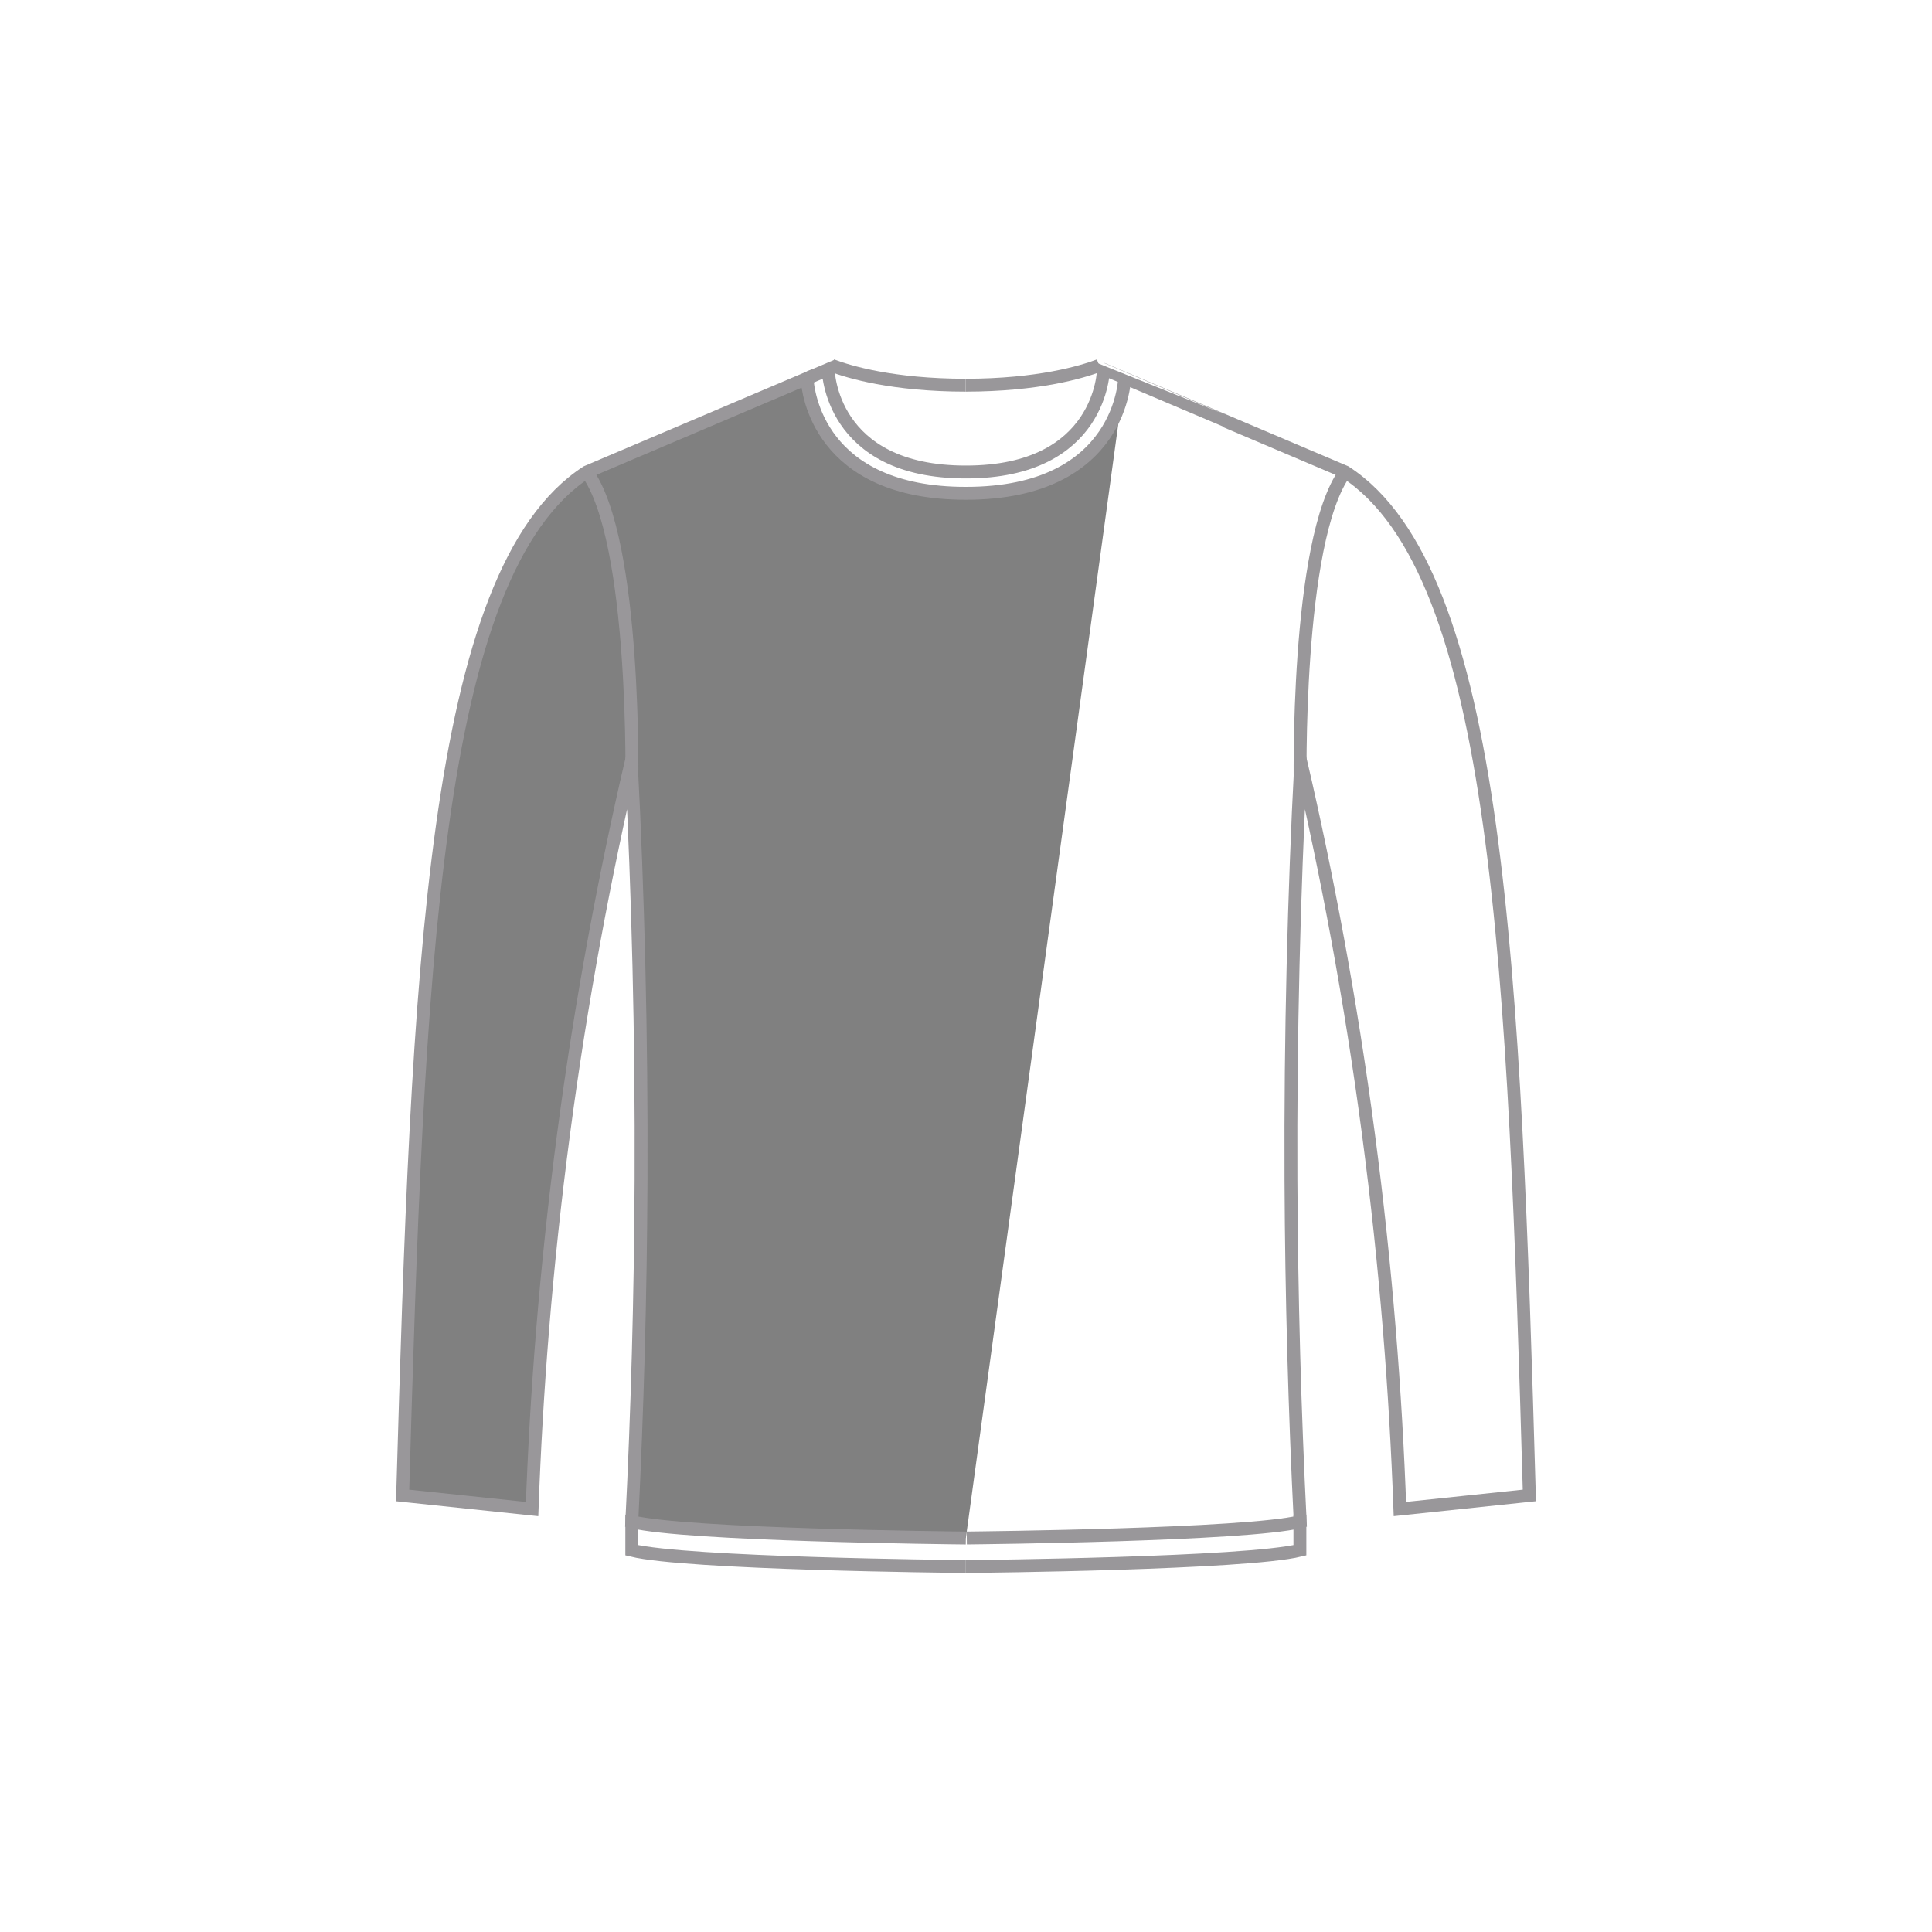
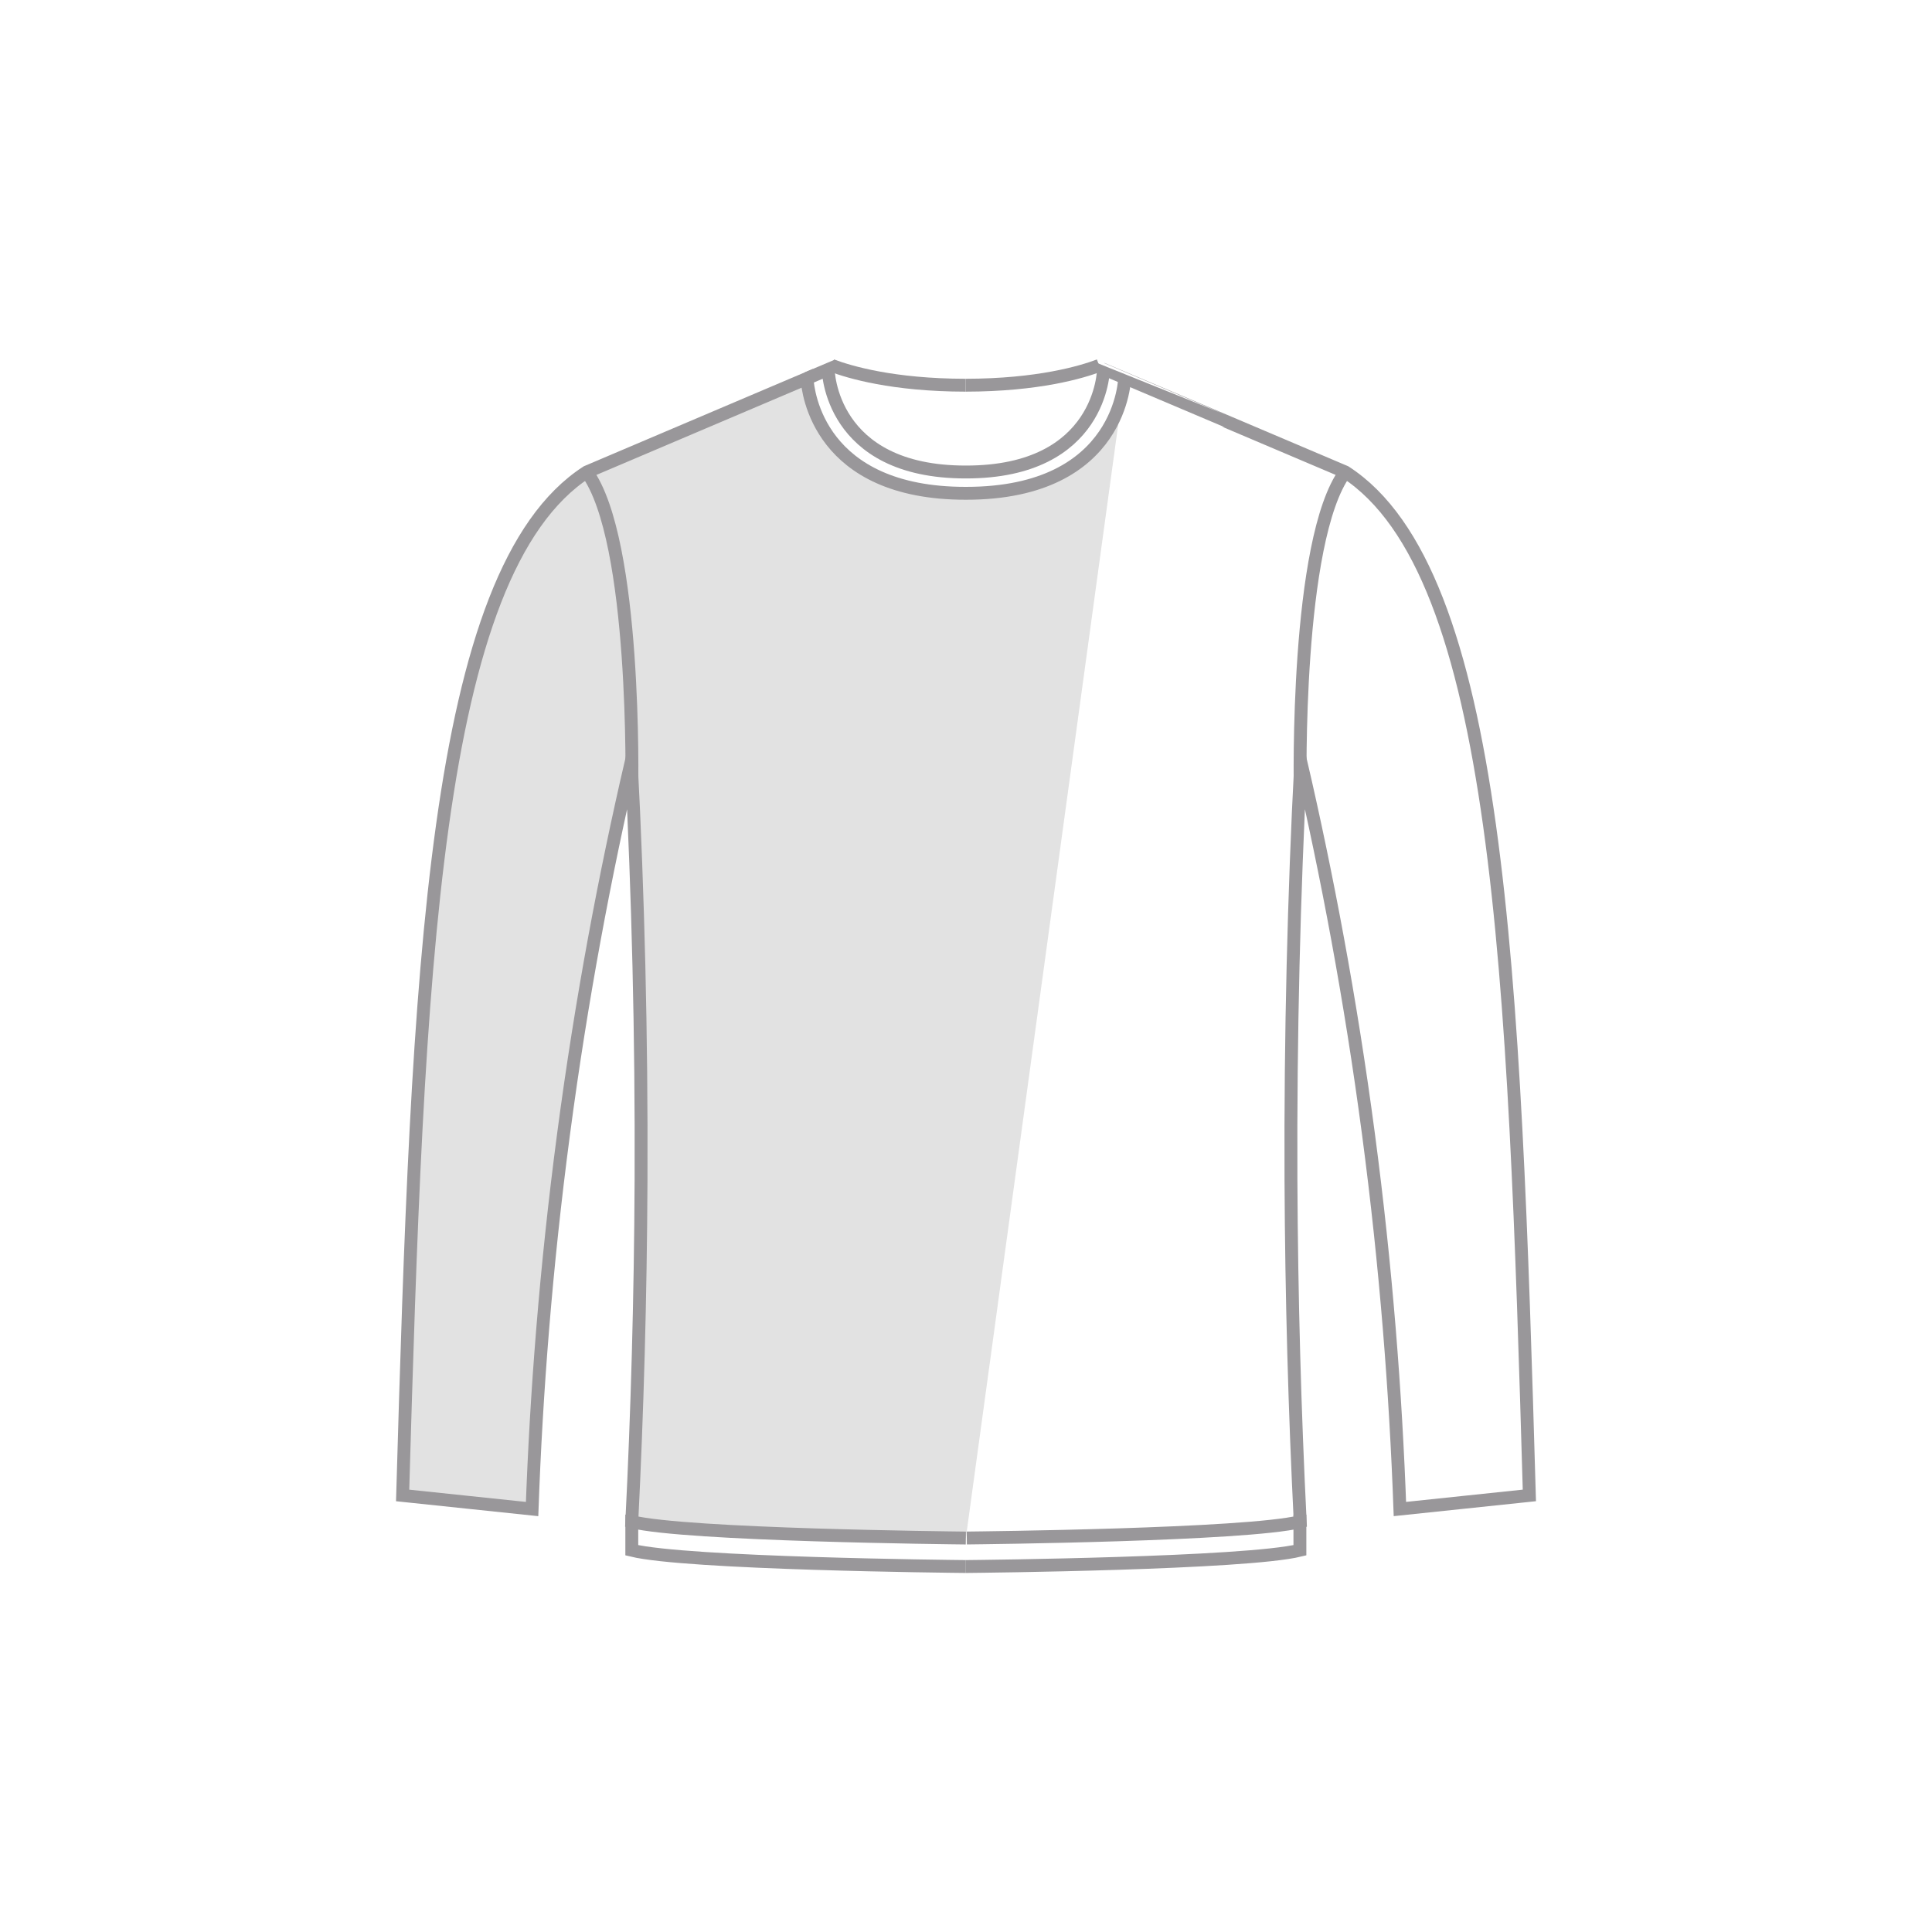
<svg xmlns="http://www.w3.org/2000/svg" version="1.1" x="0px" y="0px" viewBox="0 0 75 75" enable-background="new 0 0 75 75" xml:space="preserve">
  <g id="Titles" display="none">
    <text transform="matrix(1 0 0 1 18.2144 0.7451)" display="inline">
      <tspan x="0" y="0" fill="#9B9694" font-family="'CircularAirPro-Bold'" font-size="4.4">OC Long </tspan>
      <tspan x="19.316" y="0" fill="#9B9694" font-family="'CircularAirPro-Bold'" font-size="4.4">S</tspan>
      <tspan x="21.956" y="0" fill="#9B9694" font-family="'CircularAirPro-Bold'" font-size="4.4">le</tspan>
      <tspan x="25.599" y="0" fill="#9B9694" font-family="'CircularAirPro-Bold'" font-size="4.4">e</tspan>
      <tspan x="27.992" y="0" fill="#9B9694" font-family="'CircularAirPro-Bold'" font-size="4.4">v</tspan>
      <tspan x="30.324" y="0" fill="#9B9694" font-family="'CircularAirPro-Bold'" font-size="4.4">e</tspan>
    </text>
  </g>
  <g id="OC_Womens">
    <g>
-       <path fill="grey" stroke="#99979A" stroke-width="0.5" stroke-miterlimit="10" d="M43.662,14.633c0,0-0.057,4.523-6.17,4.517    c-5.705,0.004-6.132-3.937-6.164-4.46c-1.863,0.793-8.55,3.634-8.55,3.634c-5.992,3.878-6.561,19.449-7.148,39.729l5.026,0.528    c0.16-4.463,0.531-9.345,1.223-14.572c0.695-5.25,1.613-10.081,2.626-14.447c0.263,5.163,0.404,10.586,0.38,16.248    c-0.02,4.586-0.147,9.011-0.359,13.263c2.127,0.521,12.397,0.626,12.968,0.633" />
+       <path fill="#E2E2E2" stroke="#99979A" stroke-width="0.5" stroke-miterlimit="10" d="M43.662,14.633c0,0-0.057,4.523-6.17,4.517    c-5.705,0.004-6.132-3.937-6.164-4.46c-1.863,0.793-8.55,3.634-8.55,3.634c-5.992,3.878-6.561,19.449-7.148,39.729l5.026,0.528    c0.16-4.463,0.531-9.345,1.223-14.572c0.695-5.25,1.613-10.081,2.626-14.447c0.263,5.163,0.404,10.586,0.38,16.248    c-0.02,4.586-0.147,9.011-0.359,13.263c2.127,0.521,12.397,0.626,12.968,0.633" />
      <path fill="none" stroke="#99979A" stroke-width="0.5" stroke-miterlimit="10" d="M37.494,60.812L37.494,60.812h0.012h0.012    c0.547-0.005,10.816-0.11,12.944-0.631v-1.383" />
      <path fill="none" stroke="#99979A" stroke-width="0.5" stroke-miterlimit="10" d="M37.494,60.812L37.494,60.812h-0.013H37.47    c-0.547-0.005-10.817-0.11-12.944-0.631v-1.383" />
      <path fill="none" stroke="#99979A" stroke-width="0.5" stroke-miterlimit="10" d="M24.526,30.593c0,0,0.194-9.621-1.748-12.27" />
      <path fill="none" stroke="#99979A" stroke-width="0.5" stroke-miterlimit="10" d="M50.474,30.593c0,0-0.194-9.621,1.749-12.27" />
      <path fill="none" stroke="#99979A" stroke-width="0.5" stroke-miterlimit="10" d="M31.328,14.69l0.823-0.349    c0,0,0.049,3.988,5.341,3.982c5.296,0.008,5.345-3.982,5.345-3.982c0.012,0,9.386,3.982,9.386,3.982    c5.991,3.879,6.561,19.449,7.147,39.729l-5.026,0.528c-0.161-4.462-0.531-9.346-1.223-14.572    c-0.695-5.25-1.613-10.081-2.626-14.447c-0.264,5.163-0.404,10.586-0.38,16.248c0.021,4.586,0.148,9.011,0.359,13.263    c-2.127,0.521-12.397,0.626-12.944,0.633" />
      <path fill="none" stroke="#99979A" stroke-width="0.5" stroke-miterlimit="10" d="M42.67,14.188    c-0.67,0.254-2.364,0.763-5.188,0.766" />
      <path fill="none" stroke="#99979A" stroke-width="0.5" stroke-miterlimit="10" d="M32.293,14.188    c0.671,0.254,2.365,0.763,5.188,0.766" />
    </g>
  </g>
</svg>
